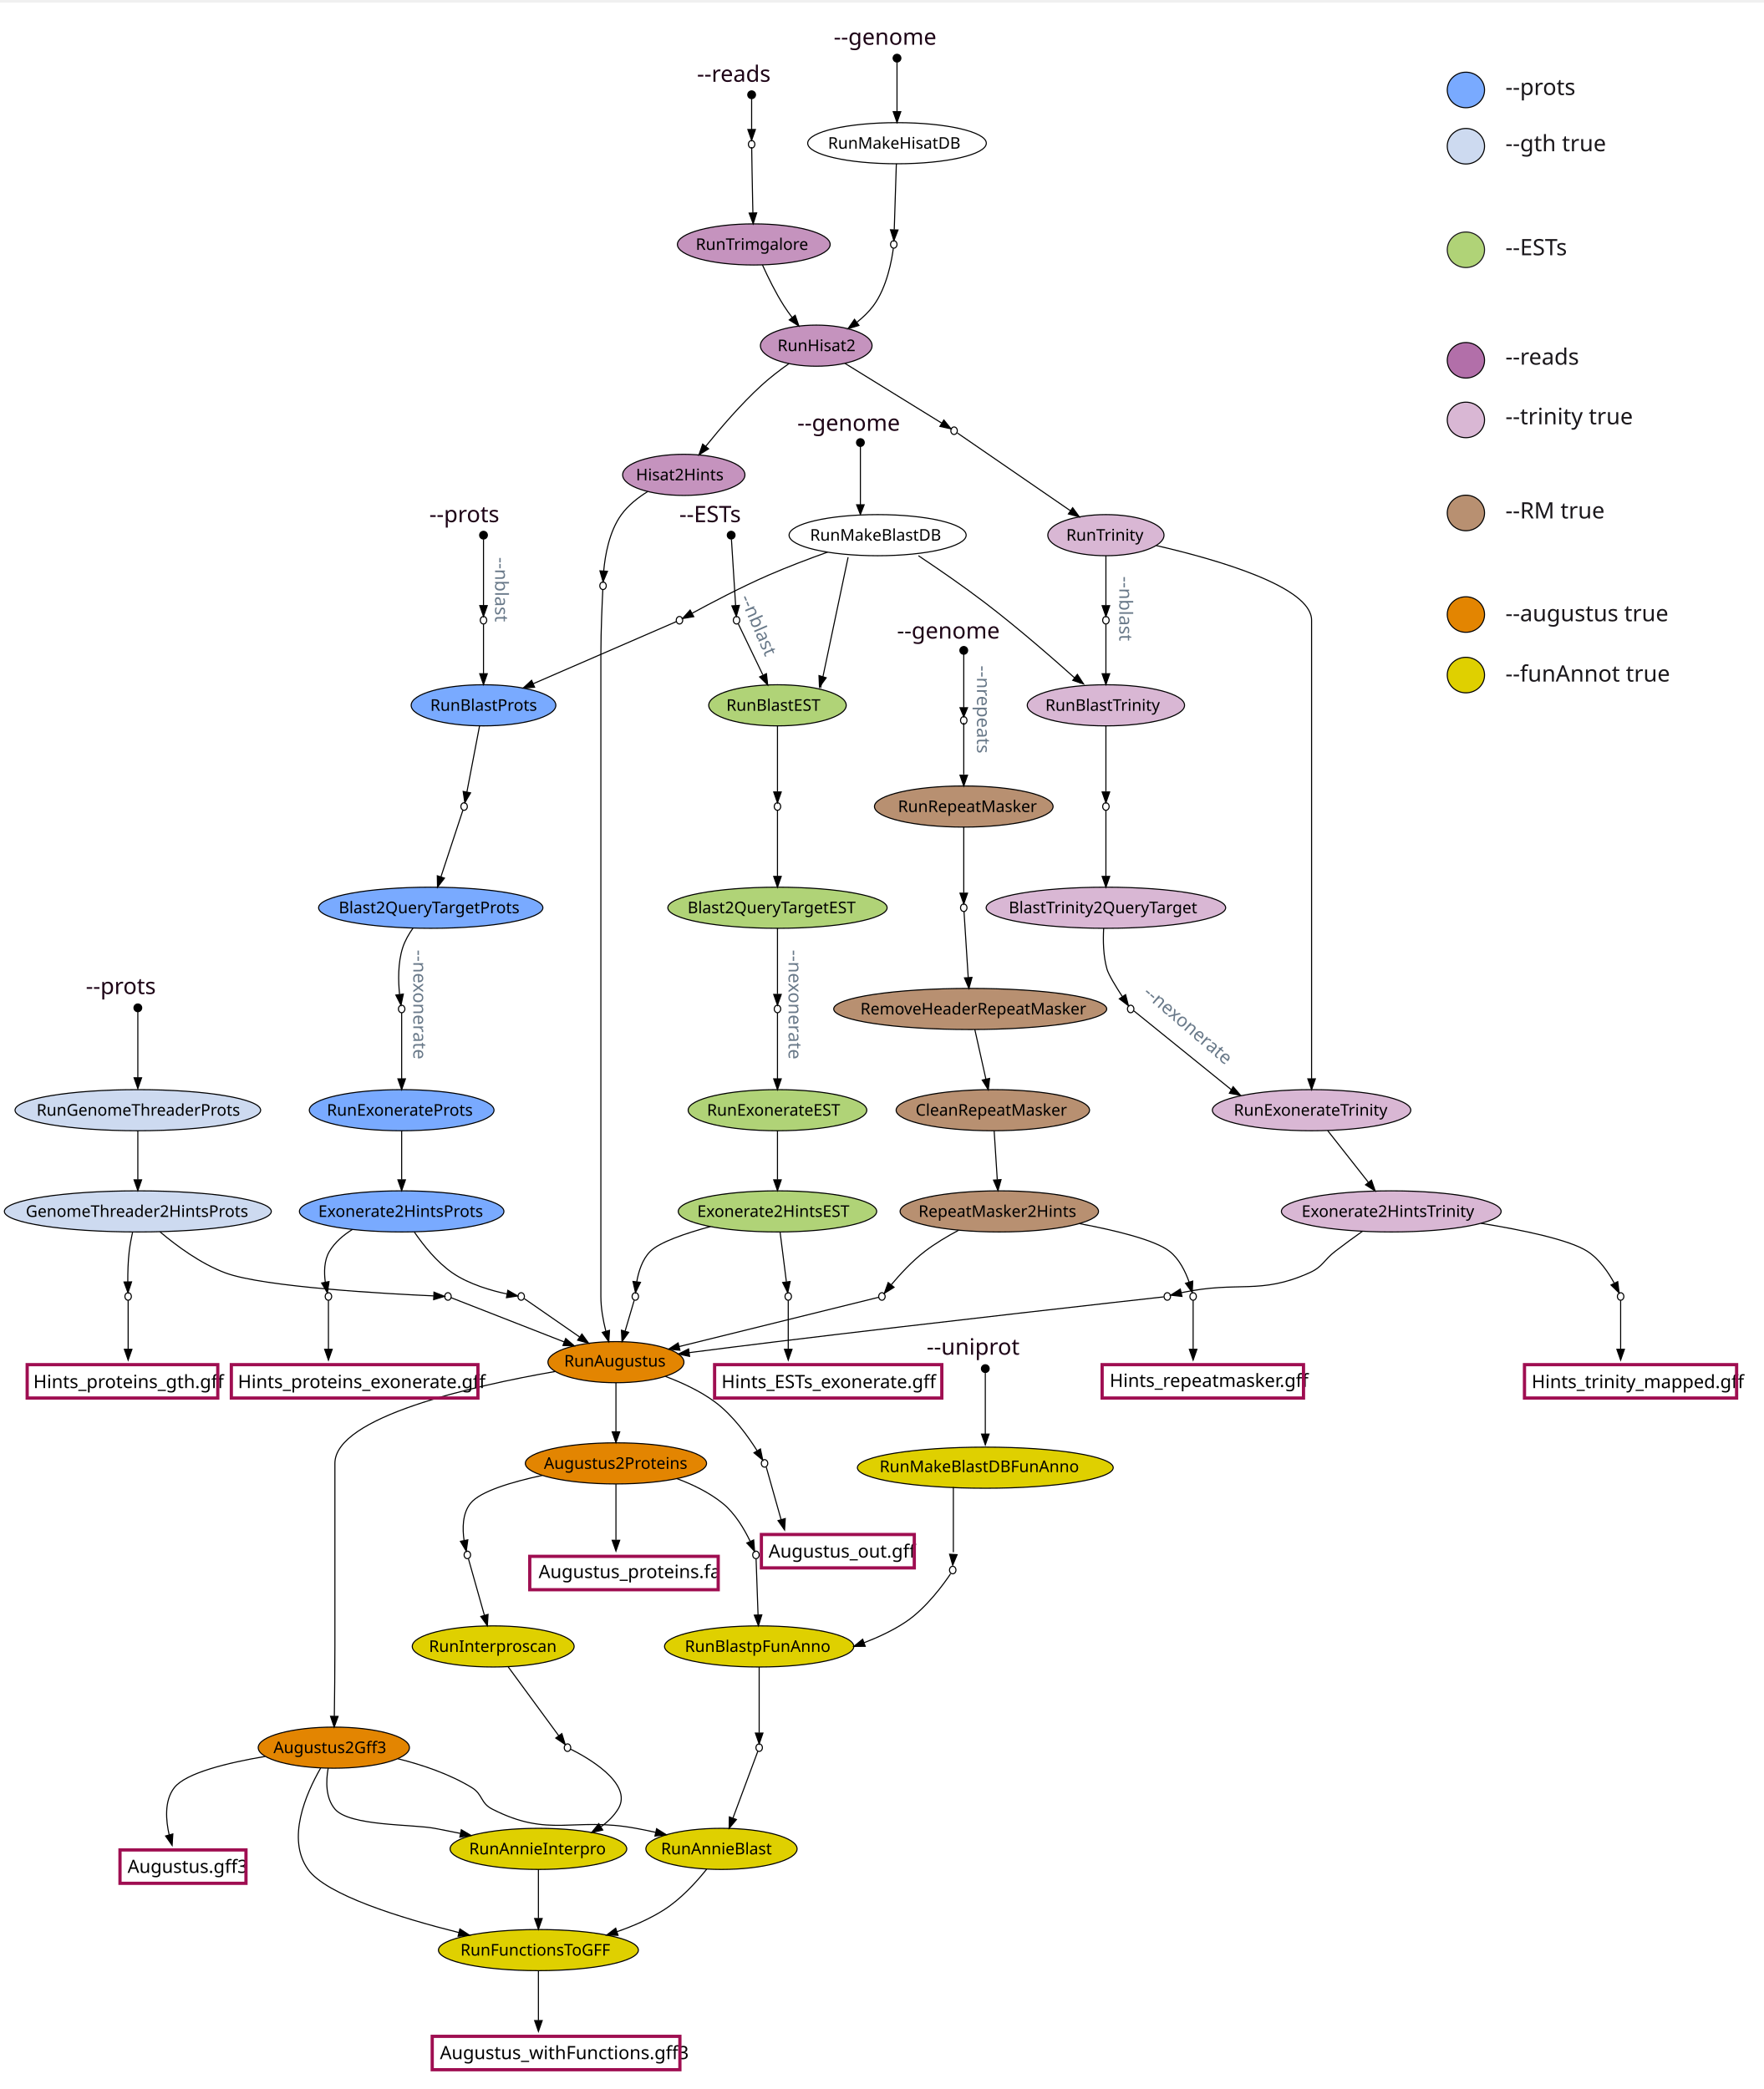
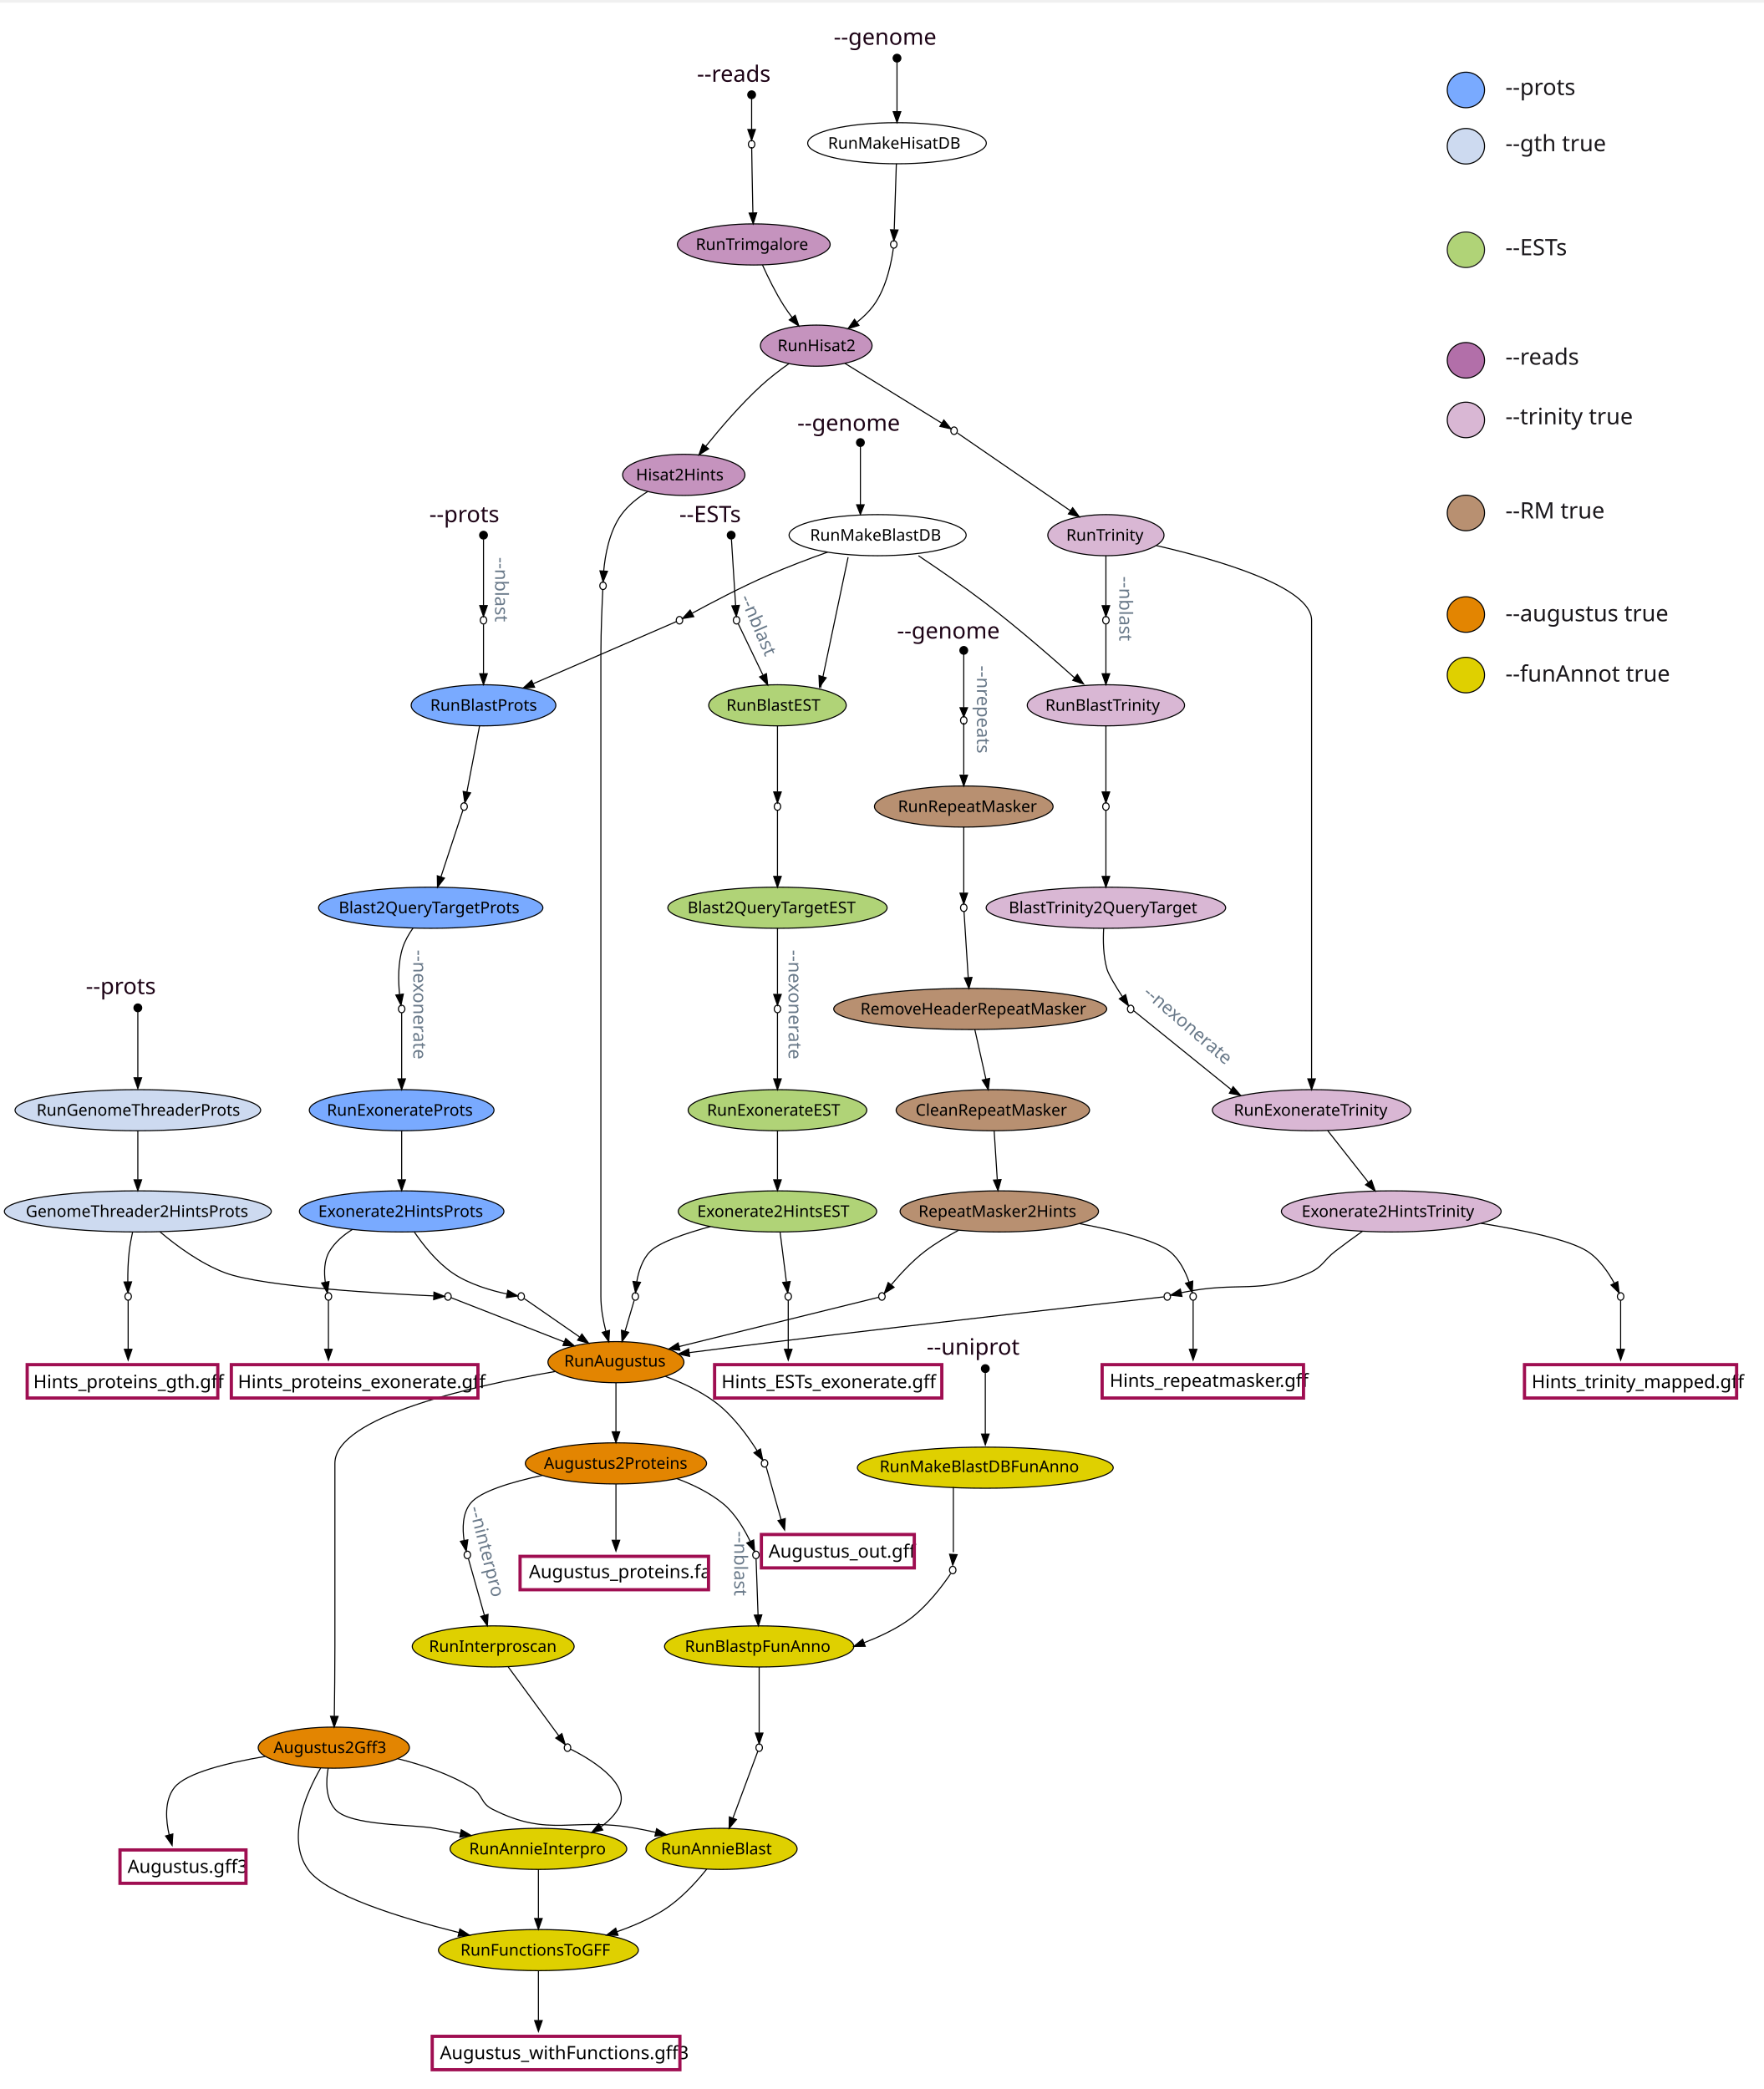
<svg xmlns="http://www.w3.org/2000/svg" version="1.1" id="Ebene_1" x="0px" y="0px" width="1638px" height="1940px" viewBox="0 0 1638 1940" enable-background="new 0 0 1638 1940" xml:space="preserve">
  <g id="graph1" transform="scale(1 1) rotate(0) translate(4 1936)">
    <polygon fill="#FFFFFF" stroke="#FFFFFF" points="-4,8 -4,-1933 1635,-1933 1635,8  " />
    <ellipse stroke="#000000" cx="795" cy="-1525" rx="3.6" ry="3.6" />
    <ellipse fill="none" stroke="#000000" cx="811" cy="-1439" rx="82.23" ry="19.092" />
    <text transform="matrix(1 0 0 1 748.2793 -1433.9)" font-family="'Verdana'" font-size="15">RunMakeBlastDB</text>
    <g id="edge2">
      <path fill="none" stroke="#000000" d="M795-1524.305c0,9.263,0,36.239,0,56.987" />
      <polygon stroke="#000000" points="798.5,-1467.219 795,-1458.305 791.5,-1467.219   " />
    </g>
    <ellipse fill="none" stroke="#000000" cx="627" cy="-1360" rx="3" ry="3.5" />
    <path fill="none" stroke="#000000" d="M764.545-1423.27c-17.3,6.189-36.989,13.64-54.545,21.27   c-25.984,11.29-55.331,26.83-71.23,35.49" />
    <polygon stroke="#000000" points="640.257,-1363.33 629.809,-1361.57 636.88,-1369.46  " />
    <path fill="none" stroke="#000000" d="M783.59-1418.51c-7.918,37.606-18.573,88.168-25.591,121.5" />
    <polygon stroke="#000000" points="763.254,-1306.561 756.999,-1298.01 756.556,-1308.601  " />
    <path fill="none" stroke="#000000" d="M848.903-1419.908c19.886,13.244,41.86,28.474,61.466,43.393   c32.07,24.411,67.549,55.562,89.219,75.106" />
    <polygon stroke="#000000" points="996.481,-1309.72 1002.262,-1300.84 992.206,-1304.18  " />
    <ellipse fill="#79AAFF" stroke="#000000" cx="445" cy="-1281" rx="67.175" ry="19.092" />
    <text transform="matrix(1 0 0 1 395.5483 -1275.9)" font-family="'Verdana'" font-size="15">RunBlastProts</text>
    <g id="edge14">
      <path fill="none" stroke="#000000" d="M624.141-1358.76c-14.923,6.479-85.028,36.91-132.982,57.72" />
      <polygon stroke="#000000" points="492.452,-1297.78 481.885,-1297.01 489.665,-1304.2   " />
    </g>
    <ellipse fill="#B0D377" stroke="#000000" cx="718" cy="-1281" rx="63.848" ry="19.092" />
    <text transform="matrix(1 0 0 1 670.4966 -1275.9)" font-family="'Verdana'" font-size="15">RunBlastEST</text>
    <ellipse fill="#D9B7D4" stroke="#000000" cx="1023" cy="-1281" rx="73.039" ry="19.092" />
    <text transform="matrix(1 0 0 1 966.7461 -1275.9)" font-family="'Verdana'" font-size="15">RunBlastTrinity</text>
    <ellipse stroke="#000000" cx="445" cy="-1439" rx="3.6" ry="3.6" />
    <ellipse fill="none" stroke="#000000" cx="445" cy="-1360" rx="3" ry="3.5" />
    <g id="edge10">
      <path fill="none" stroke="#000000" d="M445-1435.189c0,10.97,0,43.029,0,61.55" />
      <polygon stroke="#000000" points="448.5,-1373.59 445,-1363.59 441.5,-1373.59   " />
    </g>
    <path fill="none" stroke="#000000" d="M445-1356.189c0,8.22,0,28.27,0,45.6" />
    <polygon stroke="#000000" points="448.5,-1310.28 445,-1300.28 441.5,-1310.28  " />
    <ellipse fill="none" stroke="#000000" cx="427" cy="-1187" rx="3" ry="3.5" />
    <path fill="none" stroke="#000000" d="M441.357-1261.98c-3.504,18.301-8.71,45.49-11.797,61.61" />
    <polygon stroke="#000000" points="432.996,-1199.7 427.678,-1190.54 426.121,-1201.02  " />
    <ellipse fill="#79AAFF" stroke="#000000" cx="396" cy="-1093" rx="104.151" ry="19.092" />
    <text transform="matrix(1 0 0 1 310.5737 -1087.9)" font-family="'Verdana'" font-size="15">Blast2QueryTargetProts</text>
    <g id="edge18">
      <path fill="none" stroke="#000000" d="M425.823-1183.43c-3.3,10-12.878,39.05-20.299,61.55" />
      <polygon stroke="#000000" points="408.753,-1120.49 402.297,-1112.09 402.105,-1122.689   " />
    </g>
    <ellipse fill="none" stroke="#000000" cx="369" cy="-999" rx="3" ry="3.5" />
    <path fill="none" stroke="#000000" d="M379.599-1074.21c-3.886,5.51-7.507,11.79-9.599,18.21c-4.639,14.24-4.145,31.55-2.964,43.34   " />
    <polygon stroke="#000000" points="370.545,-1012.83 368.377,-1002.46 363.604,-1011.91  " />
    <ellipse fill="#79AAFF" stroke="#000000" cx="369" cy="-905" rx="85.769" ry="19.092" />
    <text transform="matrix(1 0 0 1 299.5654 -899.9004)" font-family="'Verdana'" font-size="15">RunExonerateProts</text>
    <path fill="none" stroke="#000000" d="M369-995.43c0,9.959,0,38.788,0,61.246" />
    <polygon stroke="#000000" points="372.5,-934.093 369,-924.093 365.5,-934.093  " />
    <ellipse fill="#79AAFF" stroke="#000000" cx="369" cy="-811" rx="94.96" ry="19.092" />
    <text transform="matrix(1 0 0 1 291.5654 -805.9004)" font-family="'Verdana'" font-size="15">Exonerate2HintsProts</text>
    <path fill="none" stroke="#000000" d="M369-885.979c0,13.037,0,30.591,0,45.435" />
    <polygon stroke="#000000" points="372.5,-840.317 369,-830.317 365.5,-840.317  " />
    <ellipse fill="none" stroke="#000000" cx="301" cy="-732" rx="3" ry="3.5" />
    <path fill="none" stroke="#000000" d="M323.288-794.237c-8.441,5.19-16.19,11.829-21.288,20.237   c-5.14,8.479-5.103,19.795-3.938,28.545" />
    <polygon stroke="#000000" points="301.552,-745.845 300.037,-735.359 294.682,-744.501  " />
    <ellipse fill="none" stroke="#000000" cx="480" cy="-732" rx="3" ry="3.5" />
    <path fill="none" stroke="#000000" d="M380.664-791.991c8.45,12.359,20.895,27.98,35.336,37.991   c15.673,10.865,37.199,16.796,50.856,19.683" />
    <polygon stroke="#000000" points="467.601,-737.739 476.792,-732.469 466.321,-730.857  " />
    <g id="edge30">
      <path fill="none" stroke="#000000" d="M301-728.367c0,8.708,0,31.091,0,45.186" />
      <polygon stroke="#000000" points="304.5,-682.926 301,-672.926 297.5,-682.926   " />
    </g>
    <ellipse fill="#E38501" stroke="#000000" cx="568" cy="-671" rx="63.139" ry="19.092" />
    <text transform="matrix(1 0 0 1 519.8828 -666.9004)" font-family="'Verdana'" font-size="15">RunAugustus</text>
    <g id="edge130">
      <path fill="none" stroke="#000000" d="M482.928-729.97c8.037,5.57,31.185,21.616,51.307,35.563" />
      <polygon stroke="#000000" points="536.396,-697.166 542.621,-688.593 532.408,-691.413   " />
    </g>
    <ellipse fill="#CDDAF0" stroke="#000000" cx="124" cy="-905" rx="114.051" ry="19.092" />
    <text transform="matrix(1 0 0 1 29.9653 -899.9004)" font-family="'Verdana'" font-size="15">RunGenomeThreaderProts</text>
    <ellipse fill="#CDDAF0" stroke="#000000" cx="124" cy="-811" rx="123.951" ry="19.092" />
    <text transform="matrix(1 0 0 1 19.9653 -805.9004)" font-family="'Verdana'" font-size="15">GenomeThreader2HintsProts</text>
    <path fill="none" stroke="#000000" d="M124-885.979c0,13.037,0,30.591,0,45.435" />
    <polygon stroke="#000000" points="127.5,-840.317 124,-830.317 120.5,-840.317  " />
    <ellipse fill="none" stroke="#000000" cx="115" cy="-732" rx="3" ry="3.5" />
    <path fill="none" stroke="#000000" d="M119.152-791.913c-1.257,5.723-2.453,12.04-3.152,17.913   c-1.121,9.427-1.361,20.125-1.325,28.365" />
    <polygon stroke="#000000" points="118.176,-745.563 114.861,-735.501 111.178,-745.435  " />
    <ellipse fill="none" stroke="#000000" cx="412" cy="-732" rx="3" ry="3.5" />
    <path fill="none" stroke="#000000" d="M144.612-791.991C160.038-778.956,182.305-762.531,205-754   c35.79,13.453,153.829,19.697,193.705,21.458" />
    <polygon stroke="#000000" points="399.007,-736.032 408.852,-732.118 398.715,-729.039  " />
    <g id="edge38">
      <path fill="none" stroke="#000000" d="M115-728.367c0,8.708,0,31.091,0,45.186" />
      <polygon stroke="#000000" points="118.5,-682.926 115,-672.926 111.5,-682.926   " />
    </g>
    <g id="edge132">
      <path fill="none" stroke="#000000" d="M414.977-730.836c12.908,5.047,65.18,25.487,105.071,41.086" />
      <polygon stroke="#000000" points="521.338,-693.004 529.377,-686.104 518.789,-686.485   " />
    </g>
    <ellipse stroke="#000000" cx="675" cy="-1439" rx="3.6" ry="3.6" />
    <ellipse fill="none" stroke="#000000" cx="680" cy="-1360" rx="3" ry="3.5" />
    <g id="edge40">
      <path fill="none" stroke="#000000" d="M675.241-1435.189c0.694,10.97,2.724,43.029,3.896,61.55" />
      <polygon stroke="#000000" points="682.634,-1373.79 679.773,-1363.59 675.648,-1373.35   " />
    </g>
    <path fill="none" stroke="#000000" d="M681.633-1356.61c3.907,8.13,14.113,29.341,22.721,47.24" />
    <polygon stroke="#000000" points="707.742,-1310.4 708.922,-1299.87 701.433,-1307.37  " />
    <ellipse fill="none" stroke="#000000" cx="718" cy="-1187" rx="3" ry="3.5" />
    <path fill="none" stroke="#000000" d="M718-1261.98c0,18.12,0,44.961,0,61.131" />
    <polygon stroke="#000000" points="721.5,-1200.54 718,-1190.54 714.5,-1200.54  " />
    <ellipse fill="#B0D377" stroke="#000000" cx="718" cy="-1093" rx="101.823" ry="19.092" />
    <text transform="matrix(1 0 0 1 634.522 -1087.9)" font-family="'Verdana'" font-size="15">Blast2QueryTargetEST</text>
    <g id="edge48">
      <path fill="none" stroke="#000000" d="M718-1183.43c0,9.96,0,38.79,0,61.25" />
      <polygon stroke="#000000" points="721.5,-1122.09 718,-1112.09 714.5,-1122.09   " />
    </g>
    <ellipse fill="none" stroke="#000000" cx="718" cy="-999" rx="3" ry="3.5" />
    <path fill="none" stroke="#000000" d="M718-1073.98c0,18.12,0,44.961,0,61.131" />
    <polygon stroke="#000000" points="721.5,-1012.54 718,-1002.54 714.5,-1012.54  " />
    <ellipse fill="#B0D377" stroke="#000000" cx="718" cy="-905" rx="82.939" ry="19.092" />
    <text transform="matrix(1 0 0 1 652.5137 -899.9004)" font-family="'Verdana'" font-size="15">RunExonerateEST</text>
    <path fill="none" stroke="#000000" d="M718-995.43c0,9.959,0,38.788,0,61.246" />
    <polygon stroke="#000000" points="721.5,-934.093 718,-924.093 714.5,-934.093  " />
    <ellipse fill="#B0D377" stroke="#000000" cx="718" cy="-811" rx="92.13" ry="19.092" />
    <text transform="matrix(1 0 0 1 643.5137 -805.9004)" font-family="'Verdana'" font-size="15">Exonerate2HintsEST</text>
    <path fill="none" stroke="#000000" d="M718-885.979c0,13.037,0,30.591,0,45.435" />
    <polygon stroke="#000000" points="721.5,-840.317 718,-830.317 714.5,-840.317  " />
    <ellipse fill="none" stroke="#000000" cx="728" cy="-732" rx="3" ry="3.5" />
    <path fill="none" stroke="#000000" d="M720.421-791.876c1.803,14.247,4.223,33.365,5.839,46.127" />
    <polygon stroke="#000000" points="729.771,-745.883 727.554,-735.521 722.826,-745.003  " />
    <ellipse fill="none" stroke="#000000" cx="586" cy="-732" rx="3" ry="3.5" />
    <path fill="none" stroke="#000000" d="M655.817-796.96C632.024-790.488,608.539-782.387,600-774   c-7.625,7.49-11.097,19.236-12.678,28.404" />
    <polygon stroke="#000000" points="590.79,-745.124 586.142,-735.604 583.839,-745.945  " />
    <g id="edge60">
      <path fill="none" stroke="#000000" d="M728-728.367c0,8.708,0,31.091,0,45.186" />
      <polygon stroke="#000000" points="731.5,-682.926 728,-672.926 724.5,-682.926   " />
    </g>
    <g id="edge134">
      <path fill="none" stroke="#000000" d="M584.928-728.367c-1.686,5.713-5.108,17.314-8.438,28.598" />
      <polygon stroke="#000000" points="579.821,-698.692 573.634,-690.092 573.107,-700.673   " />
    </g>
    <ellipse stroke="#000000" cx="891" cy="-1332" rx="3.6" ry="3.6" />
    <ellipse fill="none" stroke="#000000" cx="891" cy="-1267" rx="3" ry="3.5" />
    <g id="edge62">
      <path fill="none" stroke="#000000" d="M891-1330.39c0,9.191,0,36.057,0,51.578" />
      <polygon stroke="#000000" points="894.5,-1278.77 891,-1270.39 887.5,-1278.77   " />
    </g>
    <ellipse fill="#B89071" stroke="#000000" cx="891" cy="-1187" rx="82.939" ry="19.092" />
    <text transform="matrix(1 0 0 1 829.9033 -1181.9)" font-family="'Verdana'" font-size="15">RunRepeatMasker</text>
    <path fill="none" stroke="#000000" d="M891-1264.805c0,7.806,0,30.399,0,48" />
    <polygon stroke="#000000" points="894.5,-1216.09 891,-1206.09 887.5,-1216.09  " />
    <ellipse fill="none" stroke="#000000" cx="891" cy="-1093" rx="3" ry="3.5" />
    <path fill="none" stroke="#000000" d="M891-1167.98c0,18.12,0,44.961,0,61.131" />
    <polygon stroke="#000000" points="894.5,-1106.54 891,-1096.54 887.5,-1106.54  " />
    <ellipse fill="#B89071" stroke="#000000" cx="897" cy="-999" rx="126.78" ry="19.092" />
    <text transform="matrix(1 0 0 1 795.0376 -993.9004)" font-family="'Verdana'" font-size="15">RemoveHeaderRepeatMasker</text>
    <g id="edge68">
      <path fill="none" stroke="#000000" d="M891.229-1089.43c0.636,9.96,2.476,38.79,3.908,61.25" />
      <polygon stroke="#000000" points="898.637,-1028.3 895.781,-1018.09 891.651,-1027.85   " />
    </g>
    <ellipse fill="#B89071" stroke="#000000" cx="918" cy="-905" rx="89.803" ry="19.092" />
    <text transform="matrix(1 0 0 1 846.2441 -899.9004)" font-family="'Verdana'" font-size="15">CleanRepeatMasker</text>
    <path fill="none" stroke="#000000" d="M901.25-979.979c2.96,13.252,6.962,31.166,10.313,46.162" />
    <polygon stroke="#000000" points="914.992,-934.517 913.757,-923.994 908.16,-932.99  " />
    <ellipse fill="#B89071" stroke="#000000" cx="924" cy="-811" rx="92.13" ry="19.092" />
    <text transform="matrix(1 0 0 1 848.9033 -805.9004)" font-family="'Verdana'" font-size="15">RepeatMasker2Hints</text>
    <path fill="none" stroke="#000000" d="M919.214-885.979c0.832,13.037,1.953,30.591,2.9,45.435" />
    <polygon stroke="#000000" points="925.623,-840.519 922.767,-830.317 918.637,-840.073  " />
    <ellipse fill="none" stroke="#000000" cx="1104" cy="-732" rx="3" ry="3.5" />
    <path fill="none" stroke="#000000" d="M998.233-799.693c34.257,6.417,70.297,15.254,83.767,25.693   c9.15,7.089,14.89,19.064,18.2,28.417" />
    <polygon stroke="#000000" points="1103.64,-746.287 1103.17,-735.703 1096.939,-744.27  " />
    <ellipse fill="none" stroke="#000000" cx="815" cy="-732" rx="3" ry="3.5" />
    <path fill="none" stroke="#000000" d="M886.148-793.475C875.642-787.886,864.515-781.249,855-774   c-12,9.141-23.654,21.967-31.257,31.034" />
    <polygon stroke="#000000" points="826.27,-740.525 817.258,-734.954 820.829,-744.929  " />
    <g id="edge80">
      <path fill="none" stroke="#000000" d="M1104-728.367c0,8.708,0,31.091,0,45.186" />
      <polygon stroke="#000000" points="1107.5,-682.926 1104,-672.926 1100.5,-682.926   " />
    </g>
    <g id="edge136">
      <path fill="none" stroke="#000000" d="M811.877-731.229c-18.883,4.663-119.197,29.437-185.145,45.724" />
      <polygon stroke="#000000" points="627.41,-682.067 616.863,-683.067 625.732,-688.863   " />
    </g>
    <ellipse stroke="#000000" cx="694" cy="-1848" rx="3.6" ry="3.6" />
    <ellipse fill="none" stroke="#000000" cx="694" cy="-1802" rx="3" ry="3.5" />
    <g id="edge82">
      <path fill="none" stroke="#000000" d="M694-1844.39c0,6.08,0,18.68,0,28.57" />
      <polygon stroke="#000000" points="697.5,-1815.72 694,-1805.72 690.5,-1815.72   " />
    </g>
    <ellipse fill="#C593BE" stroke="#000000" cx="696" cy="-1709" rx="70.918" ry="19.092" />
    <text transform="matrix(1 0 0 1 642.0908 -1703.9)" font-family="'Verdana'" font-size="15">RunTrimgalore</text>
    <path fill="none" stroke="#000000" d="M694.051-1799.4c0.131,9,0.499,33.21,0.949,53.4c0.056,2.53,0.119,5.16,0.185,7.79" />
    <polygon stroke="#000000" points="698.684,-1738.29 695.446,-1728.2 691.686,-1738.11  " />
    <ellipse fill="#C593BE" stroke="#000000" cx="754" cy="-1615" rx="51.827" ry="19.092" />
    <text transform="matrix(1 0 0 1 718.0552 -1609.9)" font-family="'Verdana'" font-size="15">RunHisat2</text>
    <path fill="none" stroke="#000000" d="M704.06-1689.94c5.118,11.35,12.219,25.86,19.94,37.94c2.306,3.61,4.905,7.27,7.585,10.81" />
    <polygon stroke="#000000" points="734.438,-1643.23 737.885,-1633.21 728.943,-1638.89  " />
    <ellipse fill="#C593BE" stroke="#000000" cx="631" cy="-1495" rx="56.777" ry="19.092" />
    <text transform="matrix(1 0 0 1 586.5552 -1489.9)" font-family="'Verdana'" font-size="15">Hisat2Hints</text>
    <path fill="none" stroke="#000000" d="M728.73-1598.39c-8.502,6.03-17.828,13.15-25.73,20.39   c-18.973,17.39-37.946,39.51-51.649,56.53" />
    <polygon stroke="#000000" points="654.03,-1519.21 645.07,-1513.561 648.549,-1523.57  " />
    <ellipse fill="none" stroke="#000000" cx="882" cy="-1536" rx="3" ry="3.5" />
    <path fill="#9F4B93" stroke="#000000" d="M780.521-1598.63c27.68,17.08,69.801,43.08,89.951,55.52" />
    <polygon stroke="#000000" points="872.506,-1545.97 879.177,-1537.74 868.829,-1540.02  " />
    <ellipse stroke="#000000" cx="829" cy="-1882" rx="3.6" ry="3.6" />
    <ellipse fill="none" stroke="#000000" cx="829" cy="-1803" rx="82.939" ry="19.092" />
    <text transform="matrix(1 0 0 1 764.8931 -1797.9)" font-family="'Verdana'" font-size="15">RunMakeHisatDB</text>
    <path fill="none" stroke="#000000" d="M829-1878.19c0,8.22,0,28.27,0,45.6" />
    <polygon stroke="#000000" points="832.5,-1832.28 829,-1822.28 825.5,-1832.28  " />
    <ellipse fill="none" stroke="#000000" cx="826" cy="-1709" rx="3" ry="3.5" />
    <path fill="none" stroke="#000000" d="M828.393-1783.98c-0.577,18.12-1.435,44.96-1.95,61.13" />
    <polygon stroke="#000000" points="829.93,-1722.42 826.113,-1712.54 822.934,-1722.64  " />
    <g id="edge94">
      <path fill="none" stroke="#000000" d="M825.58-1705.3c-1.254,9.67-5.721,36.08-18.58,53.3c-4.196,5.62-9.501,10.7-15.124,15.17" />
      <polygon stroke="#000000" points="793.645,-1633.79 783.502,-1630.73 789.521,-1639.45   " />
    </g>
    <ellipse fill="none" stroke="#000000" cx="556" cy="-1392" rx="3" ry="3.5" />
    <path fill="none" stroke="#000000" d="M597.427-1479.48c-9.073,5.62-18.116,12.78-24.427,21.48   c-11.284,15.561-15.093,37.939-16.369,52.23" />
    <polygon stroke="#000000" points="560.118,-1405.46 556.036,-1395.68 553.13,-1405.87  " />
    <ellipse fill="#D9B7D4" stroke="#000000" cx="1023" cy="-1439" rx="53.947" ry="19.092" />
    <text transform="matrix(1 0 0 1 986.1357 -1433.9)" font-family="'Verdana'" font-size="15">RunTrinity</text>
    <g id="edge102">
      <path fill="none" stroke="#000000" d="M884.945-1533.97c13.29,9.14,68.609,47.2,105.06,72.27" />
      <polygon stroke="#000000" points="992.122,-1464.49 998.377,-1455.939 988.154,-1458.72   " />
    </g>
    <g id="edge138">
      <path fill="none" stroke="#000000" d="M555.801-1388.25c-0.506,9.86-1.801,37.35-1.801,60.25c0,0,0,0,0,596    c0,10.645,2.05,22.076,4.582,32.133" />
      <polygon stroke="#000000" points="562.025,-700.547 561.328,-689.976 555.28,-698.675   " />
    </g>
    <ellipse fill="none" stroke="#000000" cx="1023" cy="-1360" rx="3" ry="3.5" />
    <path fill="none" stroke="#000000" d="M1023-1419.88c0,14.25,0,33.37,0,46.13" />
    <polygon stroke="#000000" points="1026.5,-1373.52 1023,-1363.52 1019.5,-1373.52  " />
    <ellipse fill="#D9B7D4" stroke="#000000" cx="1214" cy="-905" rx="92.13" ry="19.092" />
    <text transform="matrix(1 0 0 1 1141.764 -899.9004)" font-family="'Verdana'" font-size="15">RunExonerateTrinity</text>
    <path fill="none" stroke="#000000" d="M1069.72-1429.37c56.55,13.021,144.28,38.24,144.28,69.37c0,0,0,0,0,361   c0,21.691,0,46.197,0,64.748" />
    <polygon stroke="#000000" points="1217.5,-934.084 1214,-924.084 1210.5,-934.084  " />
    <path fill="none" stroke="#000000" d="M1023-1356.189c0,8.22,0,28.27,0,45.6" />
    <polygon stroke="#000000" points="1026.5,-1310.28 1023,-1300.28 1019.5,-1310.28  " />
    <ellipse fill="#D9B7D4" stroke="#000000" cx="1288" cy="-811" rx="102.03" ry="19.092" />
    <text transform="matrix(1 0 0 1 1204.764 -805.9004)" font-family="'Verdana'" font-size="15">Exonerate2HintsTrinity</text>
    <path fill="none" stroke="#000000" d="M1228.98-885.979c10.83,13.762,25.619,32.553,37.689,47.88" />
    <polygon stroke="#000000" points="1269.61,-840.016 1273.05,-829.994 1264.11,-835.686  " />
    <ellipse fill="none" stroke="#000000" cx="1023" cy="-1187" rx="3" ry="3.5" />
    <path fill="none" stroke="#000000" d="M1023-1261.98c0,18.12,0,44.961,0,61.131" />
    <polygon stroke="#000000" points="1026.5,-1200.54 1023,-1190.54 1019.5,-1200.54  " />
    <ellipse fill="#D9B7D4" stroke="#000000" cx="1023" cy="-1093" rx="111.222" ry="19.092" />
    <text transform="matrix(1 0 0 1 932.7715 -1087.9)" font-family="'Verdana'" font-size="15">BlastTrinity2QueryTarget</text>
    <g id="edge114">
      <path fill="none" stroke="#000000" d="M1023-1183.43c0,9.96,0,38.79,0,61.25" />
      <polygon stroke="#000000" points="1026.5,-1122.09 1023,-1112.09 1019.5,-1122.09   " />
    </g>
    <ellipse fill="none" stroke="#000000" cx="1046" cy="-999" rx="3" ry="3.5" />
    <path fill="none" stroke="#000000" d="M1020.92-1073.9c-0.64,11.24-0.41,25.62,3.08,37.9c1.5,5.27,8.5,16.64,14.2,25.4" />
    <polygon stroke="#000000" points="1041.27,-1012.31 1043.9,-1002.05 1035.45,-1008.43  " />
    <ellipse fill="none" stroke="#000000" cx="1501" cy="-732" rx="3" ry="3.5" />
    <path fill="none" stroke="#000000" d="M1371.28-799.973c39.68,6.424,82.069,15.353,98.72,25.973   c11.33,7.223,19.93,20.162,25.16,29.776" />
    <polygon stroke="#000000" points="1498.3,-745.778 1499.61,-735.264 1492.03,-742.665  " />
    <ellipse fill="none" stroke="#000000" cx="1080" cy="-732" rx="3" ry="3.5" />
    <path fill="none" stroke="#000000" d="M1261.26-792.563c-8.199,5.812-17.189,12.341-25.26,18.563c-11,8.476-11.33,14.315-24,20   c-46.42,20.829-65.38,7.188-118.86,18.48" />
    <polygon stroke="#000000" points="1093.65,-732.046 1083.12,-733.204 1092.07,-738.866  " />
    <g id="edge128">
      <path fill="none" stroke="#000000" d="M1501-728.367c0,8.708,0,31.091,0,45.186" />
      <polygon stroke="#000000" points="1504.5,-682.926 1501,-672.926 1497.5,-682.926   " />
    </g>
    <g id="edge140">
      <path fill="none" stroke="#000000" d="M1076.76-731.64C1050.27-728.691,866.256-708.15,717-690    c-26.392,3.209-55.395,6.876-80.744,10.127" />
      <polygon stroke="#000000" points="636.368,-676.359 626.004,-678.556 635.476,-683.302   " />
    </g>
    <ellipse fill="none" stroke="#000000" cx="706" cy="-577" rx="3" ry="3.5" />
    <path fill="none" stroke="#000000" d="M613.907-657.76C629.438-651.969,646.3-644.138,660-634   c16.761,12.403,30.922,32.302,38.938,45.006" />
    <polygon stroke="#000000" points="702.161,-590.426 704.311,-580.051 696.161,-586.821  " />
    <ellipse fill="#E38501" stroke="#000000" cx="306" cy="-313" rx="70.209" ry="19.092" />
    <text transform="matrix(1 0 0 1 249.9609 -307.9004)" font-family="'Verdana'" font-size="15">Augustus2Gff3</text>
    <path fill="none" stroke="#000000" d="M511.688-662.358C434.961-648.968,307-620.165,307-577c0,0,0,0,0,170   c0,21.692-0.27,46.198-0.529,64.749" />
    <polygon stroke="#000000" points="309.968,-342.03 306.322,-332.083 302.969,-342.133  " />
    <ellipse fill="#E38501" stroke="#000000" cx="568" cy="-577" rx="84.146" ry="19.092" />
    <text transform="matrix(1 0 0 1 501.1069 -571.9004)" font-family="'Verdana'" font-size="15">Augustus2Proteins</text>
    <path fill="none" stroke="#000000" d="M568-651.979c0,13.037,0,30.591,0,45.435" />
    <polygon stroke="#000000" points="571.5,-606.317 568,-596.317 564.5,-606.317  " />
    <path fill="none" stroke="#000000" d="M242.323-304.863C207.297-298.95,168.796-289.579,158-276   c-9.802,12.329-7.804,31.357-4.888,43.99" />
    <polygon stroke="#000000" points="156.509,-232.857 155.832,-222.284 149.768,-230.971  " />
    <ellipse fill="#DFD000" stroke="#000000" cx="666" cy="-219" rx="70.209" ry="19.092" />
    <text transform="matrix(1 0 0 1 609.8345 -213.9004)" font-family="'Verdana'" font-size="15">RunAnnieBlast</text>
    <path fill="none" stroke="#000000" d="M365.402-302.736C387.983-297.108,413.245-288.617,434-276c10.477,6.369,8.082,14.422,19,20   c53.513,27.336,74.932,6.96,134,18c5.774,1.079,11.76,2.31,17.736,3.615" />
    <polygon stroke="#000000" points="605.756,-237.743 614.744,-232.134 604.22,-230.914  " />
    <ellipse fill="#DFD000" stroke="#000000" cx="496" cy="-219" rx="82.024" ry="19.092" />
    <text transform="matrix(1 0 0 1 431.6792 -213.9004)" font-family="'Verdana'" font-size="15">RunAnnieInterpro</text>
    <path fill="none" stroke="#000000" d="M300.747-293.963C298.602-281.75,298.343-266.307,307-256c13.538,16.119,72.342,13.957,93,18   c7.62,1.492,15.58,3.056,23.514,4.62" />
    <polygon stroke="#000000" points="424.39,-236.775 433.523,-231.405 423.034,-229.907  " />
    <ellipse fill="#DFD000" stroke="#000000" cx="496" cy="-125" rx="92.839" ry="19.092" />
    <text transform="matrix(1 0 0 1 423.5889 -119.9004)" font-family="'Verdana'" font-size="15">RunFunctionsToGFF</text>
    <path fill="none" stroke="#000000" d="M293.738-293.992C279.946-269.957,261.929-228.302,282-200   c16.784,23.667,85.186,44.944,140.201,58.738" />
    <polygon stroke="#000000" points="423.079,-144.651 431.951,-138.86 421.404,-137.854  " />
    <path fill="none" stroke="#000000" d="M568-557.712c0,15.75,0,37.637,0,51.739" />
    <polygon stroke="#000000" points="571.5,-505.61 568,-495.61 564.5,-505.61  " />
    <ellipse fill="none" stroke="#000000" cx="698" cy="-492" rx="3" ry="3.5" />
    <path fill="none" stroke="#000000" d="M624.466-562.903C639.322-557.399,654.634-549.949,667-540   c11.693,9.407,20.392,24.459,25.552,35.198" />
    <polygon stroke="#000000" points="695.904,-505.874 696.736,-495.313 689.499,-503.05  " />
    <ellipse fill="none" stroke="#000000" cx="430" cy="-492" rx="3" ry="3.5" />
    <path fill="none" stroke="#000000" d="M499.754-565.876C470.94-559.705,441.971-551.029,433-540   c-7.725,9.497-7.585,23.862-6.056,34.402" />
    <polygon stroke="#000000" points="430.435,-505.997 428.991,-495.501 423.574,-504.607  " />
    <path fill="none" stroke="#000000" d="M652.313-200.208C642.379-187.784,627.932-172.002,612-162   c-13.071,8.205-28.121,14.74-42.958,19.889" />
    <polygon stroke="#000000" points="569.939,-138.721 559.346,-138.923 567.753,-145.371  " />
    <path fill="none" stroke="#000000" d="M496-199.979c0,13.037,0,30.591,0,45.435" />
    <polygon stroke="#000000" points="499.5,-154.317 496,-144.317 492.5,-154.317  " />
    <path fill="none" stroke="#000000" d="M496-105.876c0,14.247,0,33.364,0,46.126" />
    <polygon stroke="#000000" points="499.5,-59.522 496,-49.522 492.5,-59.522  " />
    <ellipse fill="#DFD000" stroke="#000000" cx="701" cy="-407" rx="87.889" ry="19.092" />
    <text transform="matrix(1 0 0 1 631.9932 -401.9004)" font-family="'Verdana'" font-size="15">RunBlastpFunAnno</text>
    <path fill="none" stroke="#000000" d="M698.129-488.348c0.316,8.942,1.152,32.631,1.841,52.153" />
    <polygon stroke="#000000" points="703.468,-436.299 700.323,-426.182 696.472,-436.052  " />
    <ellipse fill="#DFD000" stroke="#000000" cx="454" cy="-407" rx="75.159" ry="19.092" />
    <text transform="matrix(1 0 0 1 394.3481 -401.9004)" font-family="'Verdana'" font-size="15">RunInterproscan</text>
    <path fill="none" stroke="#000000" d="M431.031-488.348c2.537,8.983,9.274,32.85,14.802,52.424" />
    <polygon stroke="#000000" points="449.235,-436.756 448.584,-426.182 442.498,-434.854  " />
    <ellipse stroke="#000000" cx="911" cy="-665" rx="3.6" ry="3.6" />
    <ellipse fill="#DFD000" stroke="#000000" cx="911" cy="-573" rx="118.794" ry="19.092" />
    <text transform="matrix(1 0 0 1 812.8311 -568.9004)" font-family="'Verdana'" font-size="15">RunMakeBlastDBFunAnno</text>
    <path fill="none" stroke="#000000" d="M911-660.961c0,10.328,0,38.443,0,60.52" />
    <polygon stroke="#000000" points="914.5,-604.192 911,-594.192 907.5,-604.192  " />
    <ellipse fill="none" stroke="#000000" cx="880.741" cy="-477.942" rx="3" ry="3.5" />
    <polygon stroke="#000000" points="884.823,-492.219 880.741,-482.442 877.835,-492.63  " />
    <g id="edge174">
      <path fill="none" stroke="#000000" d="M878.741-474.442c-5.604,8.39-22.39,31.977-42.009,44.938    c-11.614,7.673-25.004,13.957-38.251,19.026" />
      <polygon stroke="#000000" points="799.482,-407.119 788.889,-407 797.097,-413.699   " />
    </g>
    <ellipse fill="none" stroke="#000000" cx="701" cy="-313" rx="3" ry="3.5" />
    <path fill="none" stroke="#000000" d="M701-387.979c0,18.118,0,44.957,0,61.129" />
    <polygon stroke="#000000" points="704.5,-326.538 701,-316.538 697.5,-326.538  " />
    <path fill="none" stroke="#000000" d="M699.671-309.43c-3.742,10.049-14.637,39.311-23.031,61.854" />
    <polygon stroke="#000000" points="679.879,-246.243 673.109,-238.093 673.319,-248.686  " />
    <ellipse fill="none" stroke="#000000" cx="523" cy="-313" rx="3" ry="3.5" />
    <path fill="none" stroke="#000000" d="M467.963-387.979c14.084,19.188,35.348,48.155,46.888,63.877" />
    <polygon stroke="#000000" points="517.761,-326.052 520.857,-315.92 512.118,-321.91  " />
    <path fill="none" stroke="#000000" d="M526.059-311.533C538.632-305.299,584.97-280.221,570-256   c-3.998,6.468-9.506,11.843-15.73,16.301" />
    <polygon stroke="#000000" points="555.751,-236.498 545.415,-234.172 552.045,-242.436  " />
    <g id="edge10_1_">
      <path fill="none" stroke="#000000" d="M124-996.697c0,10.97,0,43.029,0,61.55" />
      <polygon stroke="#000000" points="127.5,-935.098 124,-925.098 120.5,-935.098   " />
    </g>
    <text transform="matrix(1 0 0 1 1418.384 -646.9082)" font-family="'ArialMT'" font-size="17">Hints_trinity_mapped.gff</text>
    <text transform="matrix(1 0 0 1 1026.5 -647.9785)" font-family="'ArialMT'" font-size="17">Hints_repeatmasker.gff</text>
    <text transform="matrix(1 0 0 1 666 -646.9082)" font-family="'ArialMT'" font-size="17">Hints_ESTs_exonerate.gff</text>
    <text transform="matrix(1 0 0 1 216.8999 -646.9082)" font-family="'ArialMT'" font-size="17">Hints_proteins_exonerate.gff</text>
    <text transform="matrix(1 0 0 1 26.9653 -646.9082)" font-family="'ArialMT'" font-size="17">Hints_proteins_gth.gff</text>
    <rect x="21.244" y="-668.686" fill="none" stroke="#9F0E51" stroke-width="3" width="177" height="31" />
    <rect x="210.837" y="-668.686" fill="none" stroke="#9F0E51" stroke-width="3" width="229" height="31" />
    <rect x="659.614" y="-668.686" fill="none" stroke="#9F0E51" stroke-width="3" width="211" height="31" />
    <rect x="1019.499" y="-668.686" fill="none" stroke="#9F0E51" stroke-width="3" width="187.001" height="31" />
    <rect x="1411.708" y="-668.686" fill="none" stroke="#9F0E51" stroke-width="3" width="197" height="30.999" />
    <text transform="matrix(1 0 0 1 114.4766 -196.7031)" font-family="'ArialMT'" font-size="17">Augustus.gff3</text>
    <rect x="107.428" y="-218.015" fill="none" stroke="#9F0E51" stroke-width="3" width="117" height="31" />
-     <text transform="matrix(1 0 0 1 496.1914 -470.5078)" font-family="'ArialMT'" font-size="17">Augustus_proteins.fa</text>
-     <rect x="487.96" y="-490.666" fill="none" stroke="#9F0E51" stroke-width="3" width="175" height="31" />
+     <text transform="matrix(1 0 0 1 487.1914 -470.5078)" font-family="'ArialMT'" font-size="17">Augustus_proteins.fa</text>
+     <rect x="478.96" y="-490.666" fill="none" stroke="#9F0E51" stroke-width="3" width="175" height="31" />
    <text transform="matrix(1 0 0 1 709.7686 -489.5078)" font-family="'ArialMT'" font-size="17">Augustus_out.gff</text>
    <rect x="703.059" y="-510.945" fill="none" stroke="#9F0E51" stroke-width="3" width="142" height="31" />
    <path fill="none" stroke="#000000" d="M707.599-573.5c2.537,8.983,9.274,32.85,14.802,52.424" />
    <polygon stroke="#000000" points="725.235,-525.756 724.584,-515.182 718.498,-523.854  " />
    <text transform="matrix(1 0 0 1 404.5488 -23.7324)" font-family="'ArialMT'" font-size="17">Augustus_withFunctions.gff3</text>
    <rect x="397.384" y="-44.908" fill="none" stroke="#9F0E51" stroke-width="3" width="230" height="31" />
    <ellipse stroke="#000000" cx="124" cy="-1000.05" rx="3.6" ry="3.6" />
    <path fill="none" stroke="#000000" d="M881.329-555.016c0,10.328,0,38.443,0,60.52" />
    <text transform="matrix(1 0 0 1 736.4141 -1535.97)" fill="#1D0316" font-family="'CourierNewPS-BoldMT'" font-size="21">--genome</text>
    <text transform="matrix(1 0 0 1 394.6641 -1451.092)" fill="#1D0316" font-family="'CourierNewPS-BoldMT'" font-size="21">--prots</text>
    <text transform="matrix(1 0 0 1 626.8345 -1451.092)" fill="#1D0316" font-family="'CourierNewPS-BoldMT'" font-size="21">--ESTs</text>
    <text transform="matrix(1 0 0 1 75.6895 -1012.85)" fill="#1D0316" font-family="'CourierNewPS-BoldMT'" font-size="21">--prots</text>
    <text transform="matrix(1 0 0 1 643.2559 -1860.062)" fill="#1D0316" font-family="'CourierNewPS-BoldMT'" font-size="21">--reads</text>
    <text transform="matrix(1 0 0 1 770.2192 -1894.439)" fill="#1D0316" font-family="'CourierNewPS-BoldMT'" font-size="21">--genome</text>
    <text transform="matrix(1 0 0 1 829 -1342.967)" fill="#1D0316" font-family="'CourierNewPS-BoldMT'" font-size="21">--genome</text>
    <text transform="matrix(1 0 0 1 856.5078 -677.9258)" fill="#1D0316" font-family="'CourierNewPS-BoldMT'" font-size="21">--uniprot</text>
    <ellipse fill="#CDDAF0" stroke="#000000" cx="1357.307" cy="-1800.201" rx="17.307" ry="16.5" />
    <text transform="matrix(1 0 0 1 1393.998 -1795.529)" fill="#1A171B" font-family="'CourierNewPS-BoldMT'" font-size="21">--gth true</text>
    <ellipse fill="#B89071" stroke="#000000" cx="1357.307" cy="-1459.625" rx="17.307" ry="16.5" />
    <ellipse fill="#E38501" stroke="#000000" cx="1357.307" cy="-1365.29" rx="17.307" ry="16.5" />
    <ellipse fill="#D9B7D4" stroke="#000000" cx="1357.307" cy="-1546.021" rx="17.307" ry="16.5" />
    <ellipse fill="#DFD000" stroke="#000000" cx="1357.307" cy="-1309.083" rx="17.307" ry="16.5" />
    <text transform="matrix(1 0 0 1 1393.998 -1454.525)" fill="#1A171B" font-family="'CourierNewPS-BoldMT'" font-size="21">--RM true</text>
    <text transform="matrix(1 0 0 1 1393.998 -1541.967)" fill="#1A171B" font-family="'CourierNewPS-BoldMT'" font-size="21">--trinity true</text>
    <text transform="matrix(1 0 0 1 1393.998 -1359.053)" fill="#1A171B" font-family="'CourierNewPS-BoldMT'" font-size="21">--augustus true</text>
    <text transform="matrix(1 0 0 1 1393.998 -1303.044)" fill="#1A171B" font-family="'CourierNewPS-BoldMT'" font-size="21">--funAnnot true</text>
    <text transform="matrix(-4.371139e-008 1 -1 -4.371139e-008 455.769 -1418.51)" fill="#697989" font-family="'CourierNewPS-BoldMT'" font-size="17">--nblast</text>
    <text transform="matrix(0.3954 0.9185 -0.9185 0.3954 682.9995 -1380.889)" fill="#697989" font-family="'CourierNewPS-BoldMT'" font-size="17">--nblast</text>
    <text transform="matrix(-4.371139e-008 1 -1 -4.371139e-008 1035.45 -1400.775)" fill="#697989" font-family="'CourierNewPS-BoldMT'" font-size="17">--nblast</text>
    <text transform="matrix(-4.371139e-008 1 -1 -4.371139e-008 379.8257 -1053.919)" fill="#697989" font-family="'CourierNewPS-BoldMT'" font-size="17">--nexonerate</text>
    <text transform="matrix(-4.371139e-008 1 -1 -4.371139e-008 728.2983 -1053.919)" fill="#697989" font-family="'CourierNewPS-BoldMT'" font-size="17">--nexonerate</text>
    <text transform="matrix(-4.371139e-008 1 -1 -4.371139e-008 903.25 -1317.918)" fill="#697989" font-family="'CourierNewPS-BoldMT'" font-size="17">--nrepeats</text>
    <text transform="matrix(0.7587 0.6515 -0.6515 0.7587 1056.891 -1012.85)" fill="#697989" font-family="'CourierNewPS-BoldMT'" font-size="17">--nexonerate</text>
    <path fill="none" stroke="#000000" d="M1049-997.208c15.563,12.6,56.231,45.472,90.525,73.213" />
    <polygon stroke="#000000" points="1141.168,-926.823 1148.064,-918.778 1137.654,-920.77  " />
    <ellipse fill="#79AAFF" stroke="#000000" cx="1357.307" cy="-1852.456" rx="17.307" ry="16.5" />
    <text transform="matrix(1 0 0 1 1393.998 -1847.784)" fill="#1A171B" font-family="'CourierNewPS-BoldMT'" font-size="21">--prots</text>
    <ellipse fill="#B0D377" stroke="#1A171B" cx="1357.307" cy="-1704.04" rx="17.307" ry="16.5" />
    <ellipse fill="#B26FA9" stroke="#000000" cx="1357.307" cy="-1601.401" rx="17.307" ry="16.5" />
    <text transform="matrix(1 0 0 1 1393.998 -1698.94)" fill="#1A171B" font-family="'CourierNewPS-BoldMT'" font-size="21">--ESTs</text>
    <text transform="matrix(1 0 0 1 1393.998 -1597.347)" fill="#1A171B" font-family="'CourierNewPS-BoldMT'" font-size="21">--reads</text>
+     <text transform="matrix(0.2489 0.9685 -0.9685 0.2489 431.6792 -535.7373)" fill="#697989" font-family="'CourierNewPS-BoldMT'" font-size="17">--ninterpro</text>
+     <text transform="matrix(-4.371139e-008 1 -1 -4.371139e-008 677.8784 -513.9971)" fill="#697989" font-family="'CourierNewPS-BoldMT'" font-size="17">--nblast</text>
  </g>
</svg>
